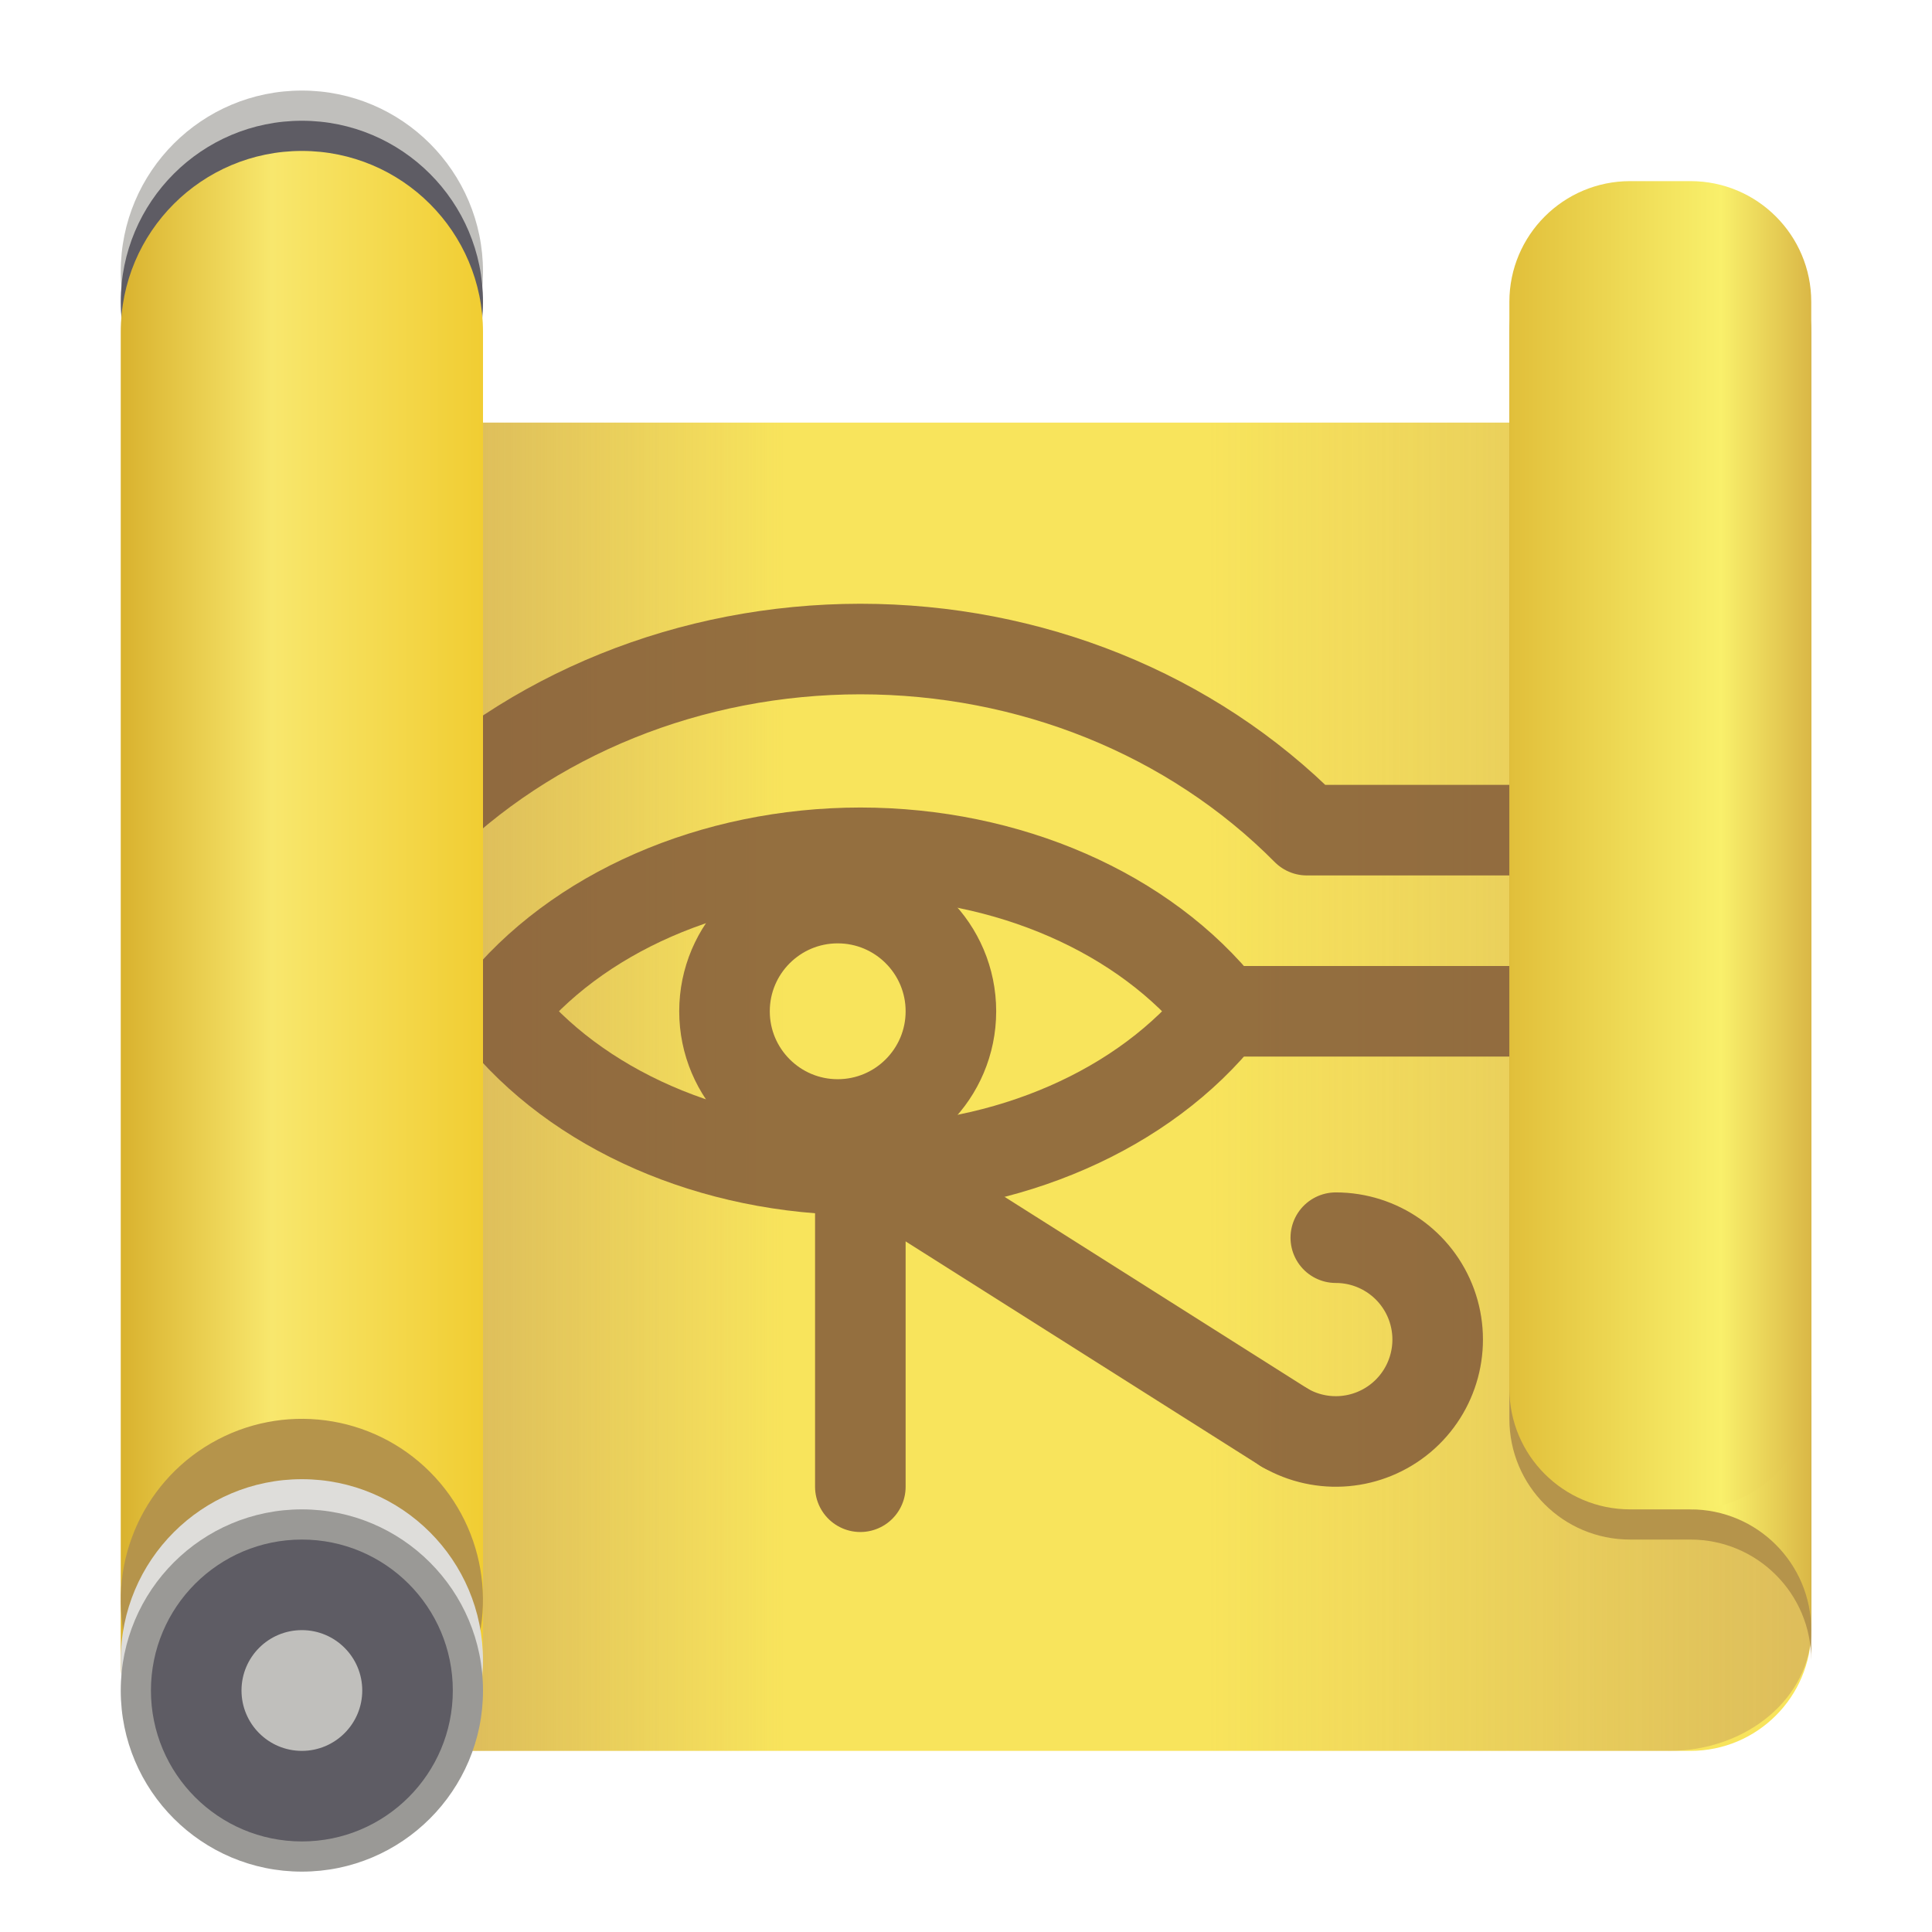
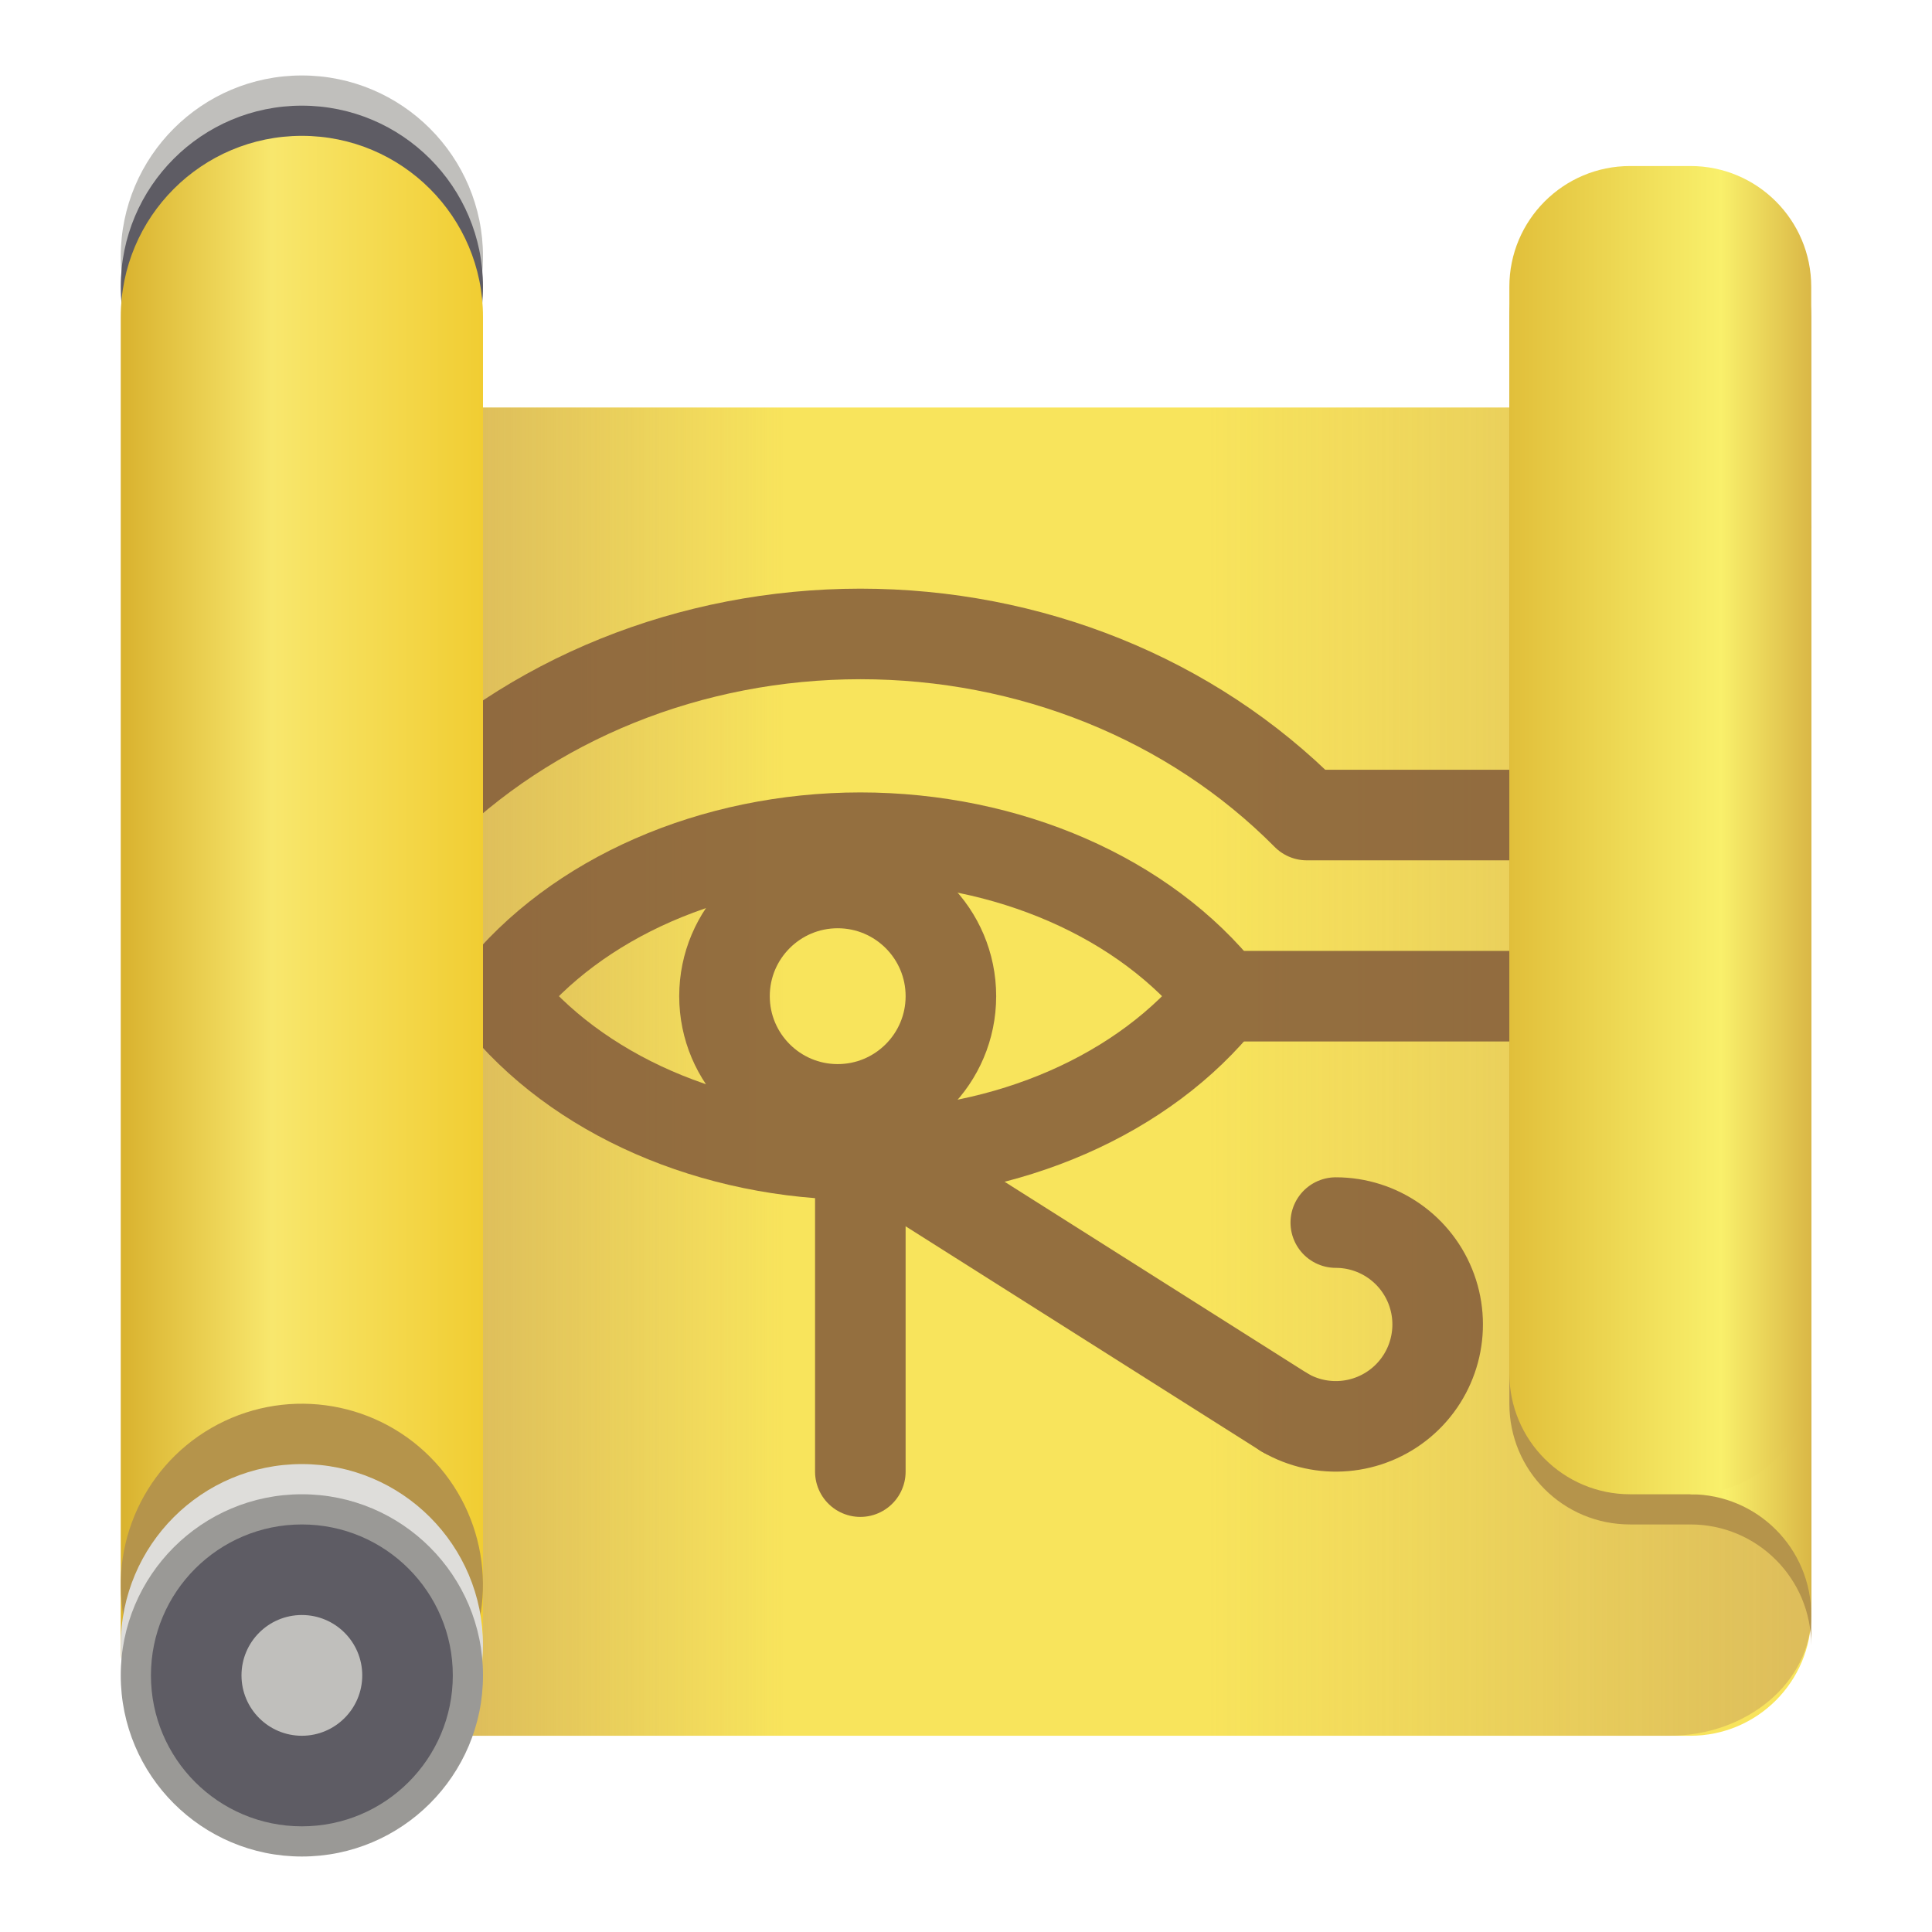
- <svg xmlns="http://www.w3.org/2000/svg" xmlns:xlink="http://www.w3.org/1999/xlink" height="128px" viewBox="0 0 128 128" width="128px">
-   <filter id="a" height="100%" width="100%" x="0%" y="0%">
-     <feColorMatrix color-interpolation-filters="sRGB" values="0 0 0 0 1 0 0 0 0 1 0 0 0 0 1 0 0 0 1 0" />
-   </filter>
-   <mask id="b">
-     <g filter="url(#a)">
-       <rect fill-opacity="0.4" height="153.6" width="153.6" x="-12.8" y="-12.8" />
-     </g>
-   </mask>
-   <linearGradient id="c" gradientUnits="userSpaceOnUse">
-     <stop offset="0" stop-color="#b5835a" />
-     <stop offset="1" stop-color="#b5835a" stop-opacity="0" />
-   </linearGradient>
-   <linearGradient id="d" gradientTransform="matrix(-5 0 0 1 -62 -156)" x1="-38" x2="-30" xlink:href="#c" y1="244" y2="244" />
-   <clipPath id="e">
-     <rect height="152" width="192" />
-   </clipPath>
-   <mask id="f">
-     <g filter="url(#a)">
-       <rect fill-opacity="0.42" height="153.6" width="153.6" x="-12.8" y="-12.8" />
-     </g>
-   </mask>
-   <linearGradient id="g" gradientTransform="matrix(2.75 0 0 1 142.5 -156)" x1="-38" x2="-30" xlink:href="#c" y1="244" y2="244" />
-   <clipPath id="h">
-     <rect height="152" width="192" />
-   </clipPath>
-   <mask id="i">
-     <g filter="url(#a)">
-       <rect fill-opacity="0.85" height="153.6" width="153.6" x="-12.8" y="-12.8" />
-     </g>
-   </mask>
-   <clipPath id="j">
-     <rect height="152" width="192" />
-   </clipPath>
-   <linearGradient id="k" gradientTransform="matrix(-1 0 0 1.398952 0 -264.1121)" gradientUnits="userSpaceOnUse" x1="-32" x2="-7.999" y1="235.97" y2="235.97">
-     <stop offset="0" stop-color="#f1cd32" />
-     <stop offset="0.583" stop-color="#f8e76d" />
-     <stop offset="1" stop-color="#d9b22e" />
-   </linearGradient>
-   <linearGradient id="l" gradientTransform="matrix(-1 0 0 1 0 -172)" gradientUnits="userSpaceOnUse" x1="-120" x2="-101" y1="244" y2="244">
-     <stop offset="0" stop-color="#dab746" />
-     <stop offset="0.3" stop-color="#f9f06b" />
-     <stop offset="1" stop-color="#e4cf3c" />
-   </linearGradient>
-   <linearGradient id="m" gradientTransform="matrix(-1 0 0 1 0 -172)" gradientUnits="userSpaceOnUse" x1="-120" x2="-100" y1="228" y2="228">
-     <stop offset="0" stop-color="#dab746" />
-     <stop offset="0.3" stop-color="#f9f06b" />
-     <stop offset="1" stop-color="#e1bf3a" />
-   </linearGradient>
-   <path d="m 32 18 c 0 6.625 -5.375 12 -12 12 c -6.629 0 -12 -5.375 -12 -12 c 0 -6.629 5.371 -12 12 -12 c 6.625 0 12 5.371 12 12 z m 0 0" fill="#c0bfbc" />
-   <path d="m 32 20 c 0 6.625 -5.375 12 -12 12 c -6.629 0 -12 -5.375 -12 -12 c 0 -6.629 5.371 -12 12 -12 c 6.625 0 12 5.371 12 12 z m 0 0" fill="#5e5c64" />
-   <path d="m 112 28 h -84 c -4.418 0 -8 3.582 -8 8 v 72 c 0 4.418 3.582 8 8 8 h 84 c 4.418 0 8 -3.582 8 -8 v -72 c 0 -4.418 -3.582 -8 -8 -8 z m 0 0" fill="#f8e45c" />
-   <g mask="url(#b)">
-     <g clip-path="url(#e)" transform="matrix(1 0 0 1 -8 -16)">
-       <path d="m 118.59 44 h -33.457 c -5.199 0 -9.414 3.582 -9.414 8 v 72 c 0 4.418 4.215 8 9.414 8 h 33.457 c 5.195 0 9.41 -3.582 9.41 -8 v -72 c 0 -4.418 -4.215 -8 -9.41 -8 z m 0 0" fill="url(#d)" />
+ <svg xmlns="http://www.w3.org/2000/svg" xmlns:xlink="http://www.w3.org/1999/xlink" width="128" height="128" viewBox="0 0 33.867 33.867" version="1.1" id="svg1">
+   <defs id="defs1">
+     <mask id="b">
+       <g filter="url(#a)" id="g1">
+         <rect fill-opacity="0.4" height="153.6" width="153.6" x="-12.8" y="-12.8" id="rect1" />
+       </g>
+     </mask>
+     <filter id="a" height="1" width="1" x="0" y="0">
+       <feColorMatrix color-interpolation-filters="sRGB" values="0 0 0 0 1 0 0 0 0 1 0 0 0 0 1 0 0 0 1 0" id="feColorMatrix1" />
+     </filter>
+     <clipPath id="e">
+       <rect height="152" width="192" id="rect2" x="0" y="0" />
+     </clipPath>
+     <linearGradient id="d" gradientTransform="matrix(-5,0,0,1,-62,-156)" x1="-38" x2="-30" xlink:href="#c" y1="244" y2="244" />
+     <linearGradient id="c" gradientUnits="userSpaceOnUse">
+       <stop offset="0" stop-color="#b5835a" id="stop1" />
+       <stop offset="1" stop-color="#b5835a" stop-opacity="0" id="stop2" />
+     </linearGradient>
+     <mask id="f">
+       <g filter="url(#a)" id="g3">
+         <rect fill-opacity="0.42" height="153.6" width="153.6" x="-12.8" y="-12.8" id="rect3" />
+       </g>
+     </mask>
+     <filter id="filter2" height="1" width="1" x="0" y="0">
+       <feColorMatrix color-interpolation-filters="sRGB" values="0 0 0 0 1 0 0 0 0 1 0 0 0 0 1 0 0 0 1 0" id="feColorMatrix2" />
+     </filter>
+     <clipPath id="h">
+       <rect height="152" width="192" id="rect4" x="0" y="0" />
+     </clipPath>
+     <linearGradient id="g" gradientTransform="matrix(2.75,0,0,1,142.5,-156)" x1="-38" x2="-30" xlink:href="#c" y1="244" y2="244" />
+     <mask id="i">
+       <g filter="url(#a)" id="g5">
+         <rect fill-opacity="0.85" height="153.6" width="153.6" x="-12.8" y="-12.8" id="rect5" />
+       </g>
+     </mask>
+     <filter id="filter4" height="1" width="1" x="0" y="0">
+       <feColorMatrix color-interpolation-filters="sRGB" values="0 0 0 0 1 0 0 0 0 1 0 0 0 0 1 0 0 0 1 0" id="feColorMatrix4" />
+     </filter>
+     <clipPath id="j">
+       <rect height="152" width="192" id="rect6" x="0" y="0" />
+     </clipPath>
+     <linearGradient id="k" gradientTransform="matrix(-1,0,0,1.398952,0,-264.1121)" gradientUnits="userSpaceOnUse" x1="-32" x2="-7.999" y1="235.97" y2="235.97">
+       <stop offset="0" stop-color="#f1cd32" id="stop6" />
+       <stop offset="0.583" stop-color="#f8e76d" id="stop7" />
+       <stop offset="1" stop-color="#d9b22e" id="stop8" />
+     </linearGradient>
+     <linearGradient id="l" gradientTransform="matrix(-1,0,0,1,0,-172)" gradientUnits="userSpaceOnUse" x1="-120" x2="-101" y1="244" y2="244">
+       <stop offset="0" stop-color="#dab746" id="stop9" />
+       <stop offset="0.3" stop-color="#f9f06b" id="stop10" />
+       <stop offset="1" stop-color="#e4cf3c" id="stop11" />
+     </linearGradient>
+     <linearGradient id="m" gradientTransform="matrix(-1,0,0,1,0,-172)" gradientUnits="userSpaceOnUse" x1="-120" x2="-100" y1="228" y2="228">
+       <stop offset="0" stop-color="#dab746" id="stop12" />
+       <stop offset="0.3" stop-color="#f9f06b" id="stop13" />
+       <stop offset="1" stop-color="#e1bf3a" id="stop14" />
+     </linearGradient>
+   </defs>
+   <g id="layer1">
+     <g id="g36" transform="matrix(0.2645833,0,0,0.2645833,1.4033621e-5,-0.2645831)">
+       <path d="M 32,18 C 32,24.625 26.625,30 20,30 13.371,30 8,24.625 8,18 8,11.371 13.371,6 20,6 c 6.625,0 12,5.371 12,12 z m 0,0" fill="#c0bfbc" id="path14" />
+       <path d="M 32,20 C 32,26.625 26.625,32 20,32 13.371,32 8,26.625 8,20 8,13.371 13.371,8 20,8 c 6.625,0 12,5.371 12,12 z m 0,0" fill="#5e5c64" id="path15" />
+       <path d="M 112,28 H 28 c -4.418,0 -8,3.582 -8,8 v 72 c 0,4.418 3.582,8 8,8 h 84 c 4.418,0 8,-3.582 8,-8 V 36 c 0,-4.418 -3.582,-8 -8,-8 z m 0,0" fill="#f8e45c" id="path16" />
+       <g mask="url(#b)" id="g18">
+         <g clip-path="url(#e)" transform="translate(-8,-16)" id="g17">
+           <path d="M 118.59,44 H 85.133 c -5.199,0 -9.414,3.582 -9.414,8 v 72 c 0,4.418 4.215,8 9.414,8 H 118.59 C 123.785,132 128,128.418 128,124 V 52 c 0,-4.418 -4.215,-8 -9.41,-8 z m 0,0" fill="url(#d)" id="path17" style="fill:url(#d)" />
+         </g>
+       </g>
+       <g mask="url(#f)" id="g20">
+         <g clip-path="url(#h)" transform="translate(-8,-16)" id="g19">
+           <path d="m 38,44 h 22 v 88 H 38 Z m 0,0" fill="url(#g)" id="path18" style="fill:url(#g)" />
+         </g>
+       </g>
+       <g mask="url(#i)" id="g28">
+         <g clip-path="url(#j)" fill="none" stroke="#825b3a" stroke-linecap="round" stroke-linejoin="round" transform="translate(-8,-16)" id="g27">
+           <path d="m 64,221 c -6.508,0.005 -12.555,2.651 -16,7 3.445,4.349 9.492,6.995 16,7 6.513,-0.003 12.565,-2.646 16.013,-7 -3.448,-4.352 -9.5,-6.997 -16.013,-7 z m 0,0" stroke-width="4" transform="matrix(1.499998,0,0,1.499998,-30.99989,-258.9996)" id="path20" />
+           <path d="m 80,228 h 18" stroke-width="4" transform="matrix(1.499998,0,0,1.499998,-30.99989,-258.9996)" id="path21" />
+           <path d="m 68,228 c 0,2.76 -2.24,5 -5,5 -2.76,0 -5,-2.24 -5,-5 0,-2.76 2.24,-5 5,-5 2.76,0 5,2.24 5,5 z m 0,0" stroke-width="4" transform="matrix(1.499998,0,0,1.499998,-30.99989,-258.9996)" id="path22" />
+           <g stroke-width="4" id="g26">
+             <path d="m 65.818,235.682 16.932,10.714" transform="matrix(1.499998,0,0,1.499998,-30.99989,-258.9996)" id="path23" />
+             <path d="m 85,238 c 1.891,0 3.581,1.182 4.229,2.961 0.646,1.779 0.112,3.771 -1.336,4.987 -1.451,1.216 -3.505,1.396 -5.143,0.448" transform="matrix(1.499998,0,0,1.499998,-30.99989,-258.9996)" id="path24" />
+             <path d="m 64,236 v 13" transform="matrix(1.499998,0,0,1.499998,-30.99989,-258.9996)" id="path25" />
+             <path d="M 98,40 H 83.721 C 78.604,34.841 71.466,32.003 64.003,32 h -0.01 c -7.458,0.008 -14.589,2.844 -19.701,8" transform="matrix(1.499998,0,0,1.499998,-30.99989,11.0001)" id="path26" />
+           </g>
+         </g>
+       </g>
+       <path d="M 20,10 C 13.371,10 8,15.371 8,22 v 87.996 C 8,116.625 13.371,122 20,122 c 6.629,0 12,-5.375 12,-12.004 V 22 C 32,15.371 26.629,10 20,10 Z m 0,0" fill="url(#k)" id="path28" style="fill:url(#k)" />
+       <path d="M 8.41,109.105 C 7.004,103.859 9.297,98.324 14,95.609 c 4.703,-2.715 10.645,-1.934 14.484,1.906 3.84,3.84 4.621,9.781 1.906,14.484" fill="#b5944b" id="path29" />
+       <path d="m 108,14 c -4.434,0 -8,3.566 -8,8 v 72 c 0,4.434 3.566,8 8,8 h 4 c 4.418,0 8,3.582 8,8 V 22 c 0,-4.434 -3.566,-8 -8,-8 z m 0,0" fill="#b5944b" id="path30" />
+       <path d="m 112,36 v 64 c 4.418,0 8,3.582 8,8 V 36 Z m 0,0" fill="url(#l)" id="path31" style="fill:url(#l)" />
+       <path d="m 112,12 h -4 c -4.418,0 -8,3.582 -8,8 v 72 c 0,4.418 3.582,8 8,8 h 4 c 4.418,0 8,-3.582 8,-8 V 20 c 0,-4.418 -3.582,-8 -8,-8 z m 0,0" fill="url(#m)" id="path32" style="fill:url(#m)" />
+       <path d="m 32,110 c 0,6.625 -5.375,12 -12,12 -6.629,0 -12,-5.375 -12,-12 0,-6.629 5.371,-12 12,-12 6.625,0 12,5.371 12,12 z m 0,0" fill="#deddda" id="path33" />
+       <path d="m 32,112 c 0,6.625 -5.375,12 -12,12 -6.629,0 -12,-5.375 -12,-12 0,-6.629 5.371,-12 12,-12 6.625,0 12,5.371 12,12 z m 0,0" fill="#9a9996" id="path34" />
+       <path d="m 30,112 c 0,5.523 -4.477,10 -10,10 -5.523,0 -10,-4.477 -10,-10 0,-5.523 4.477,-10 10,-10 5.523,0 10,4.477 10,10 z m 0,0" fill="#5e5c64" id="path35" />
+       <path d="m 24,112 c 0,2.207 -1.793,4 -4,4 -2.211,0 -4,-1.793 -4,-4 0,-2.211 1.789,-4 4,-4 2.207,0 4,1.789 4,4 z m 0,0" fill="#c0bfbc" id="path36" />
    </g>
  </g>
-   <g mask="url(#f)">
-     <g clip-path="url(#h)" transform="matrix(1 0 0 1 -8 -16)">
-       <path d="m 38 44 h 22 v 88 h -22 z m 0 0" fill="url(#g)" />
-     </g>
-   </g>
-   <g mask="url(#i)">
-     <g clip-path="url(#j)" fill="none" stroke="#825b3a" stroke-linecap="round" stroke-linejoin="round" transform="matrix(1 0 0 1 -8 -16)">
-       <path d="m 64 221 c -6.508 0.005 -12.555 2.651 -16 7 c 3.445 4.349 9.492 6.995 16 7 c 6.513 -0.003 12.565 -2.646 16.013 -7 c -3.448 -4.352 -9.5 -6.997 -16.013 -7 z m 0 0" stroke-width="4" transform="matrix(1.499998 0 0 1.499998 -30.99989 -258.9996)" />
-       <path d="m 80 228 h 18" stroke-width="4" transform="matrix(1.499998 0 0 1.499998 -30.99989 -258.9996)" />
-       <path d="m 68 228 c 0 2.76 -2.24 5 -5 5 c -2.76 0 -5 -2.24 -5 -5 s 2.24 -5 5 -5 c 2.76 0 5 2.24 5 5 z m 0 0" stroke-width="4" transform="matrix(1.499998 0 0 1.499998 -30.99989 -258.9996)" />
-       <g stroke-width="4">
-         <path d="m 65.818 235.682 l 16.932 10.714" transform="matrix(1.499998 0 0 1.499998 -30.99989 -258.9996)" />
-         <path d="m 85 238 c 1.891 0 3.581 1.182 4.229 2.961 c 0.646 1.779 0.112 3.771 -1.336 4.987 c -1.451 1.216 -3.505 1.396 -5.143 0.448" transform="matrix(1.499998 0 0 1.499998 -30.99989 -258.9996)" />
-         <path d="m 64 236 v 13" transform="matrix(1.499998 0 0 1.499998 -30.99989 -258.9996)" />
-         <path d="m 98 40 h -14.279 c -5.117 -5.159 -12.255 -7.997 -19.719 -8 h -0.01 c -7.458 0.008 -14.589 2.844 -19.701 8" transform="matrix(1.499998 0 0 1.499998 -30.99989 11.0001)" />
-       </g>
-     </g>
-   </g>
-   <path d="m 20 10 c -6.629 0 -12 5.371 -12 12 v 87.996 c 0 6.629 5.371 12.004 12 12.004 s 12 -5.375 12 -12.004 v -87.996 c 0 -6.629 -5.371 -12 -12 -12 z m 0 0" fill="url(#k)" />
-   <path d="m 8.41 109.105 c -1.406 -5.246 0.887 -10.781 5.59 -13.496 s 10.645 -1.934 14.484 1.906 s 4.621 9.781 1.906 14.484" fill="#b5944b" />
-   <path d="m 108 14 c -4.434 0 -8 3.566 -8 8 v 72 c 0 4.434 3.566 8 8 8 h 4 c 4.418 0 8 3.582 8 8 v -88 c 0 -4.434 -3.566 -8 -8 -8 z m 0 0" fill="#b5944b" />
-   <path d="m 112 36 v 64 c 4.418 0 8 3.582 8 8 v -72 z m 0 0" fill="url(#l)" />
-   <path d="m 112 12 h -4 c -4.418 0 -8 3.582 -8 8 v 72 c 0 4.418 3.582 8 8 8 h 4 c 4.418 0 8 -3.582 8 -8 v -72 c 0 -4.418 -3.582 -8 -8 -8 z m 0 0" fill="url(#m)" />
-   <path d="m 32 110 c 0 6.625 -5.375 12 -12 12 c -6.629 0 -12 -5.375 -12 -12 c 0 -6.629 5.371 -12 12 -12 c 6.625 0 12 5.371 12 12 z m 0 0" fill="#deddda" />
-   <path d="m 32 112 c 0 6.625 -5.375 12 -12 12 c -6.629 0 -12 -5.375 -12 -12 c 0 -6.629 5.371 -12 12 -12 c 6.625 0 12 5.371 12 12 z m 0 0" fill="#9a9996" />
-   <path d="m 30 112 c 0 5.523 -4.477 10 -10 10 s -10 -4.477 -10 -10 s 4.477 -10 10 -10 s 10 4.477 10 10 z m 0 0" fill="#5e5c64" />
-   <path d="m 24 112 c 0 2.207 -1.793 4 -4 4 c -2.211 0 -4 -1.793 -4 -4 c 0 -2.211 1.789 -4 4 -4 c 2.207 0 4 1.789 4 4 z m 0 0" fill="#c0bfbc" />
</svg>
